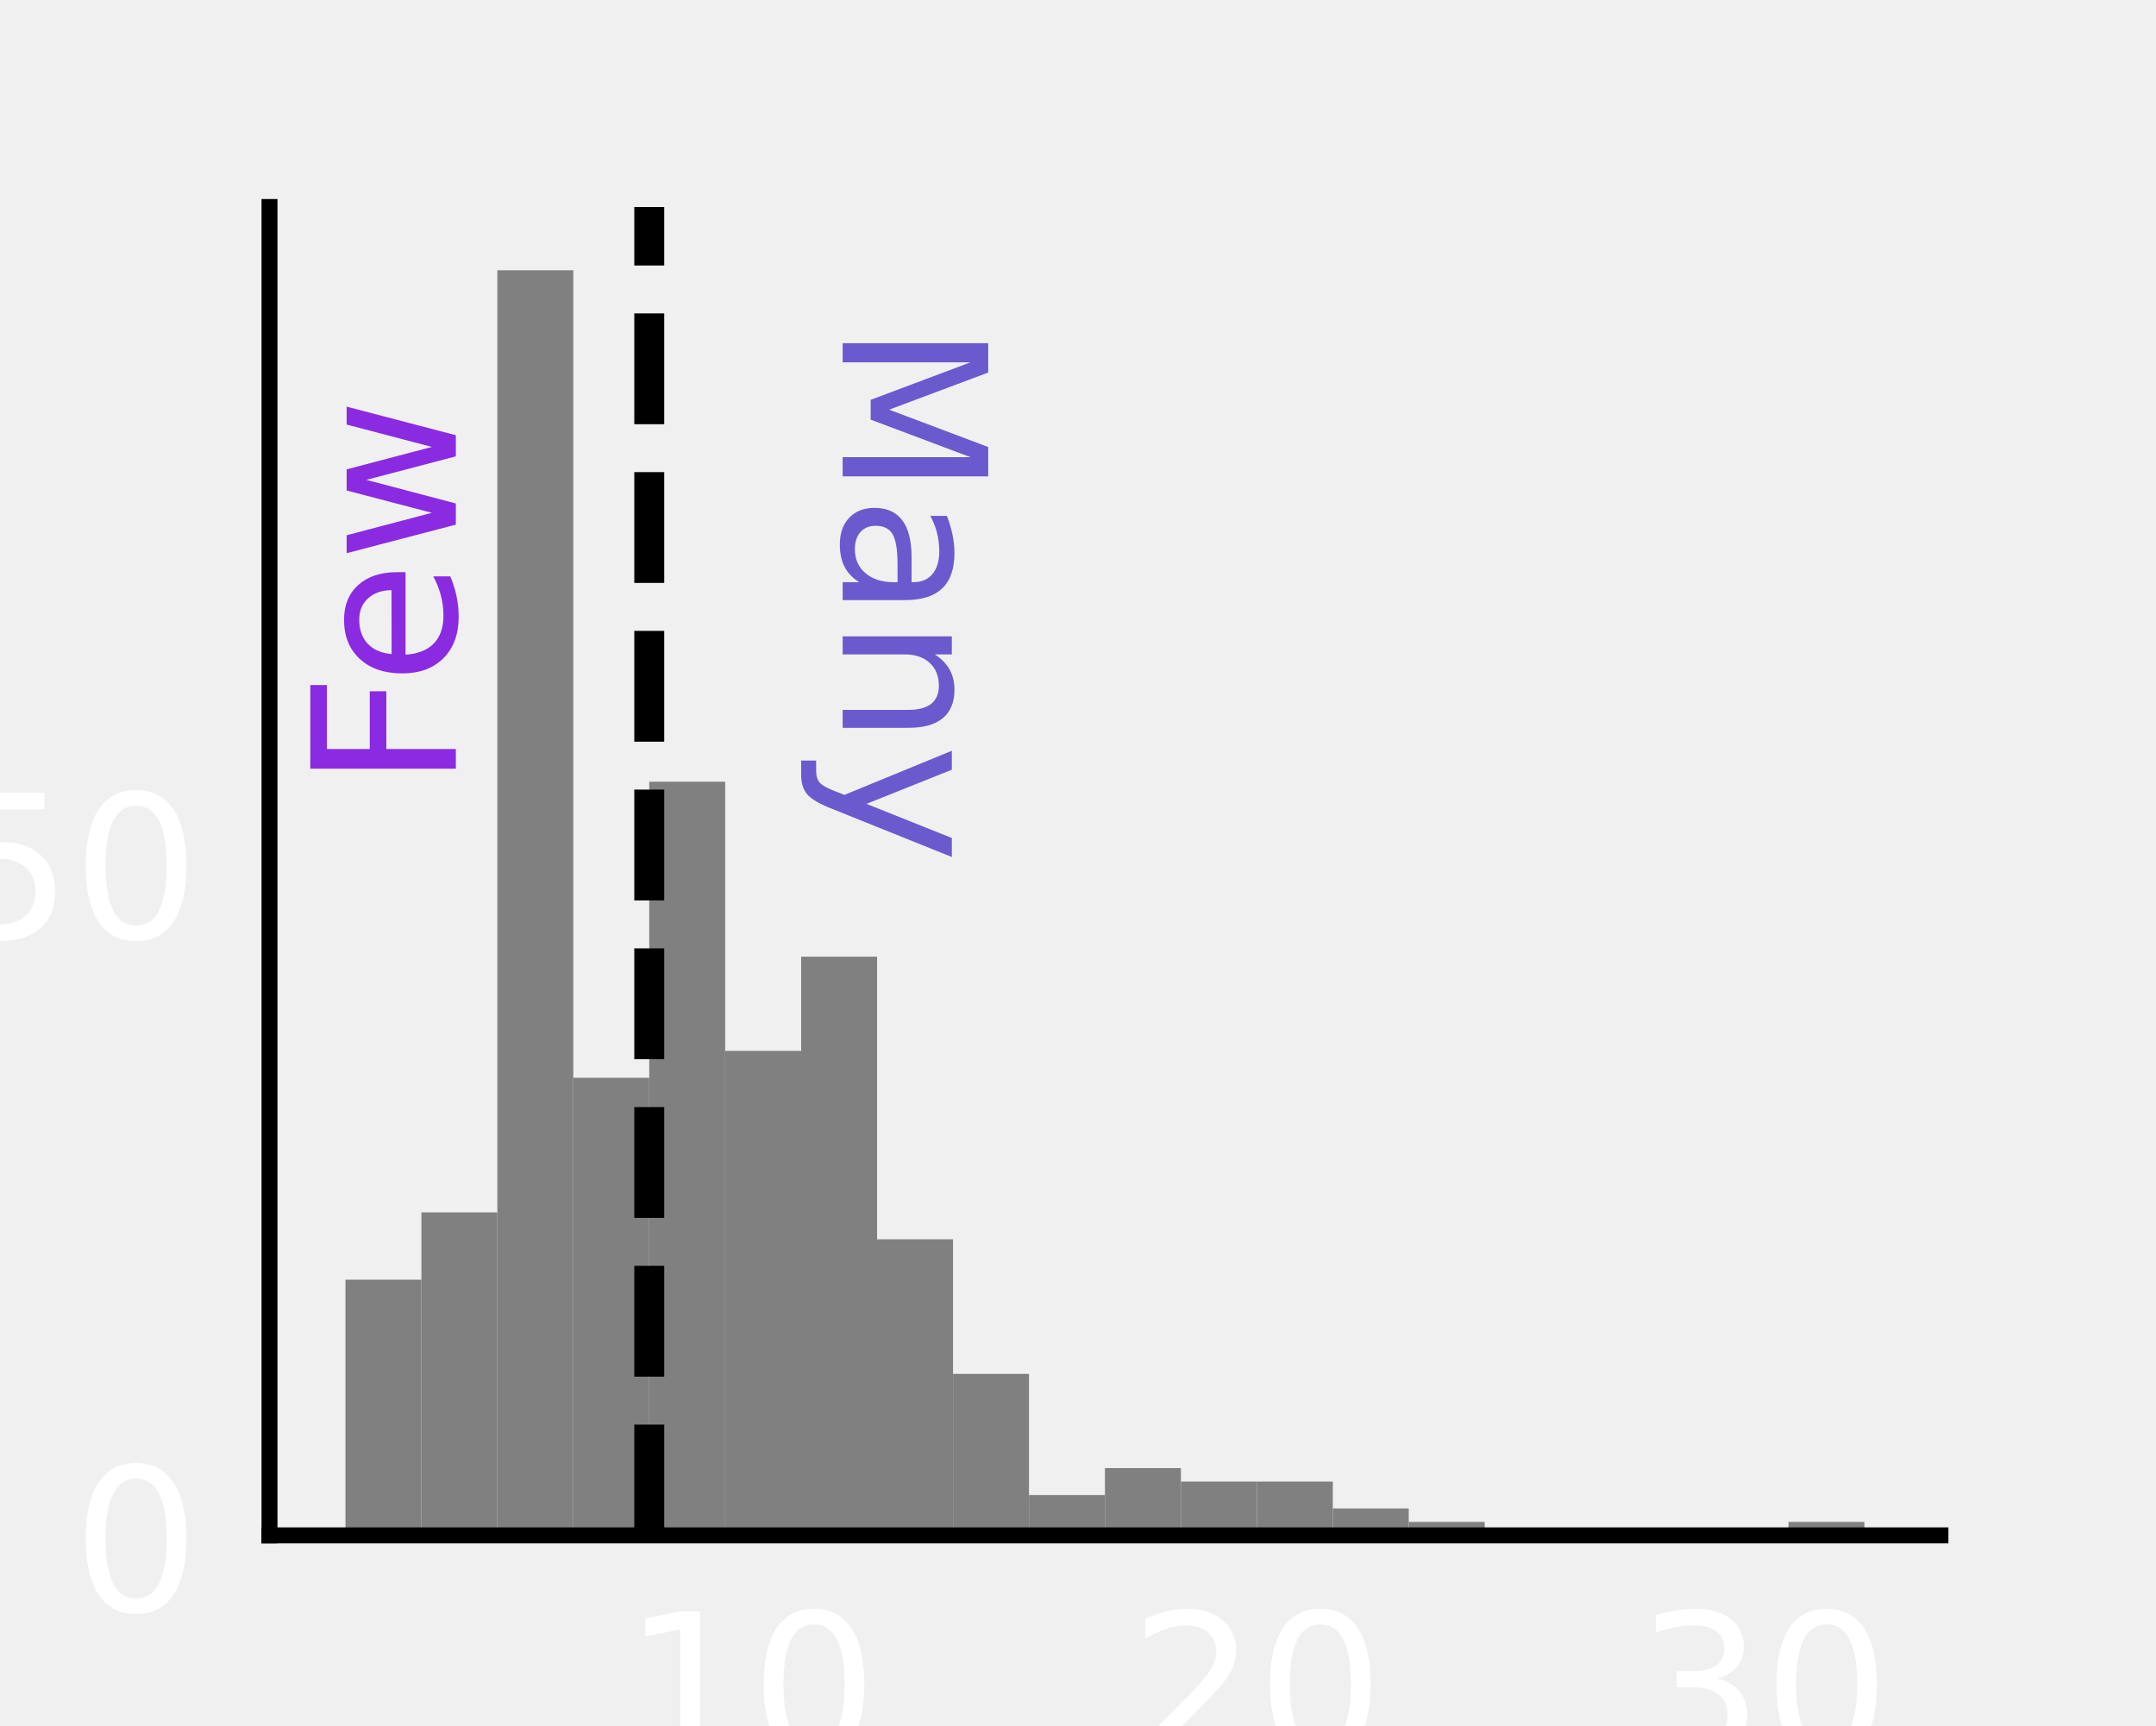
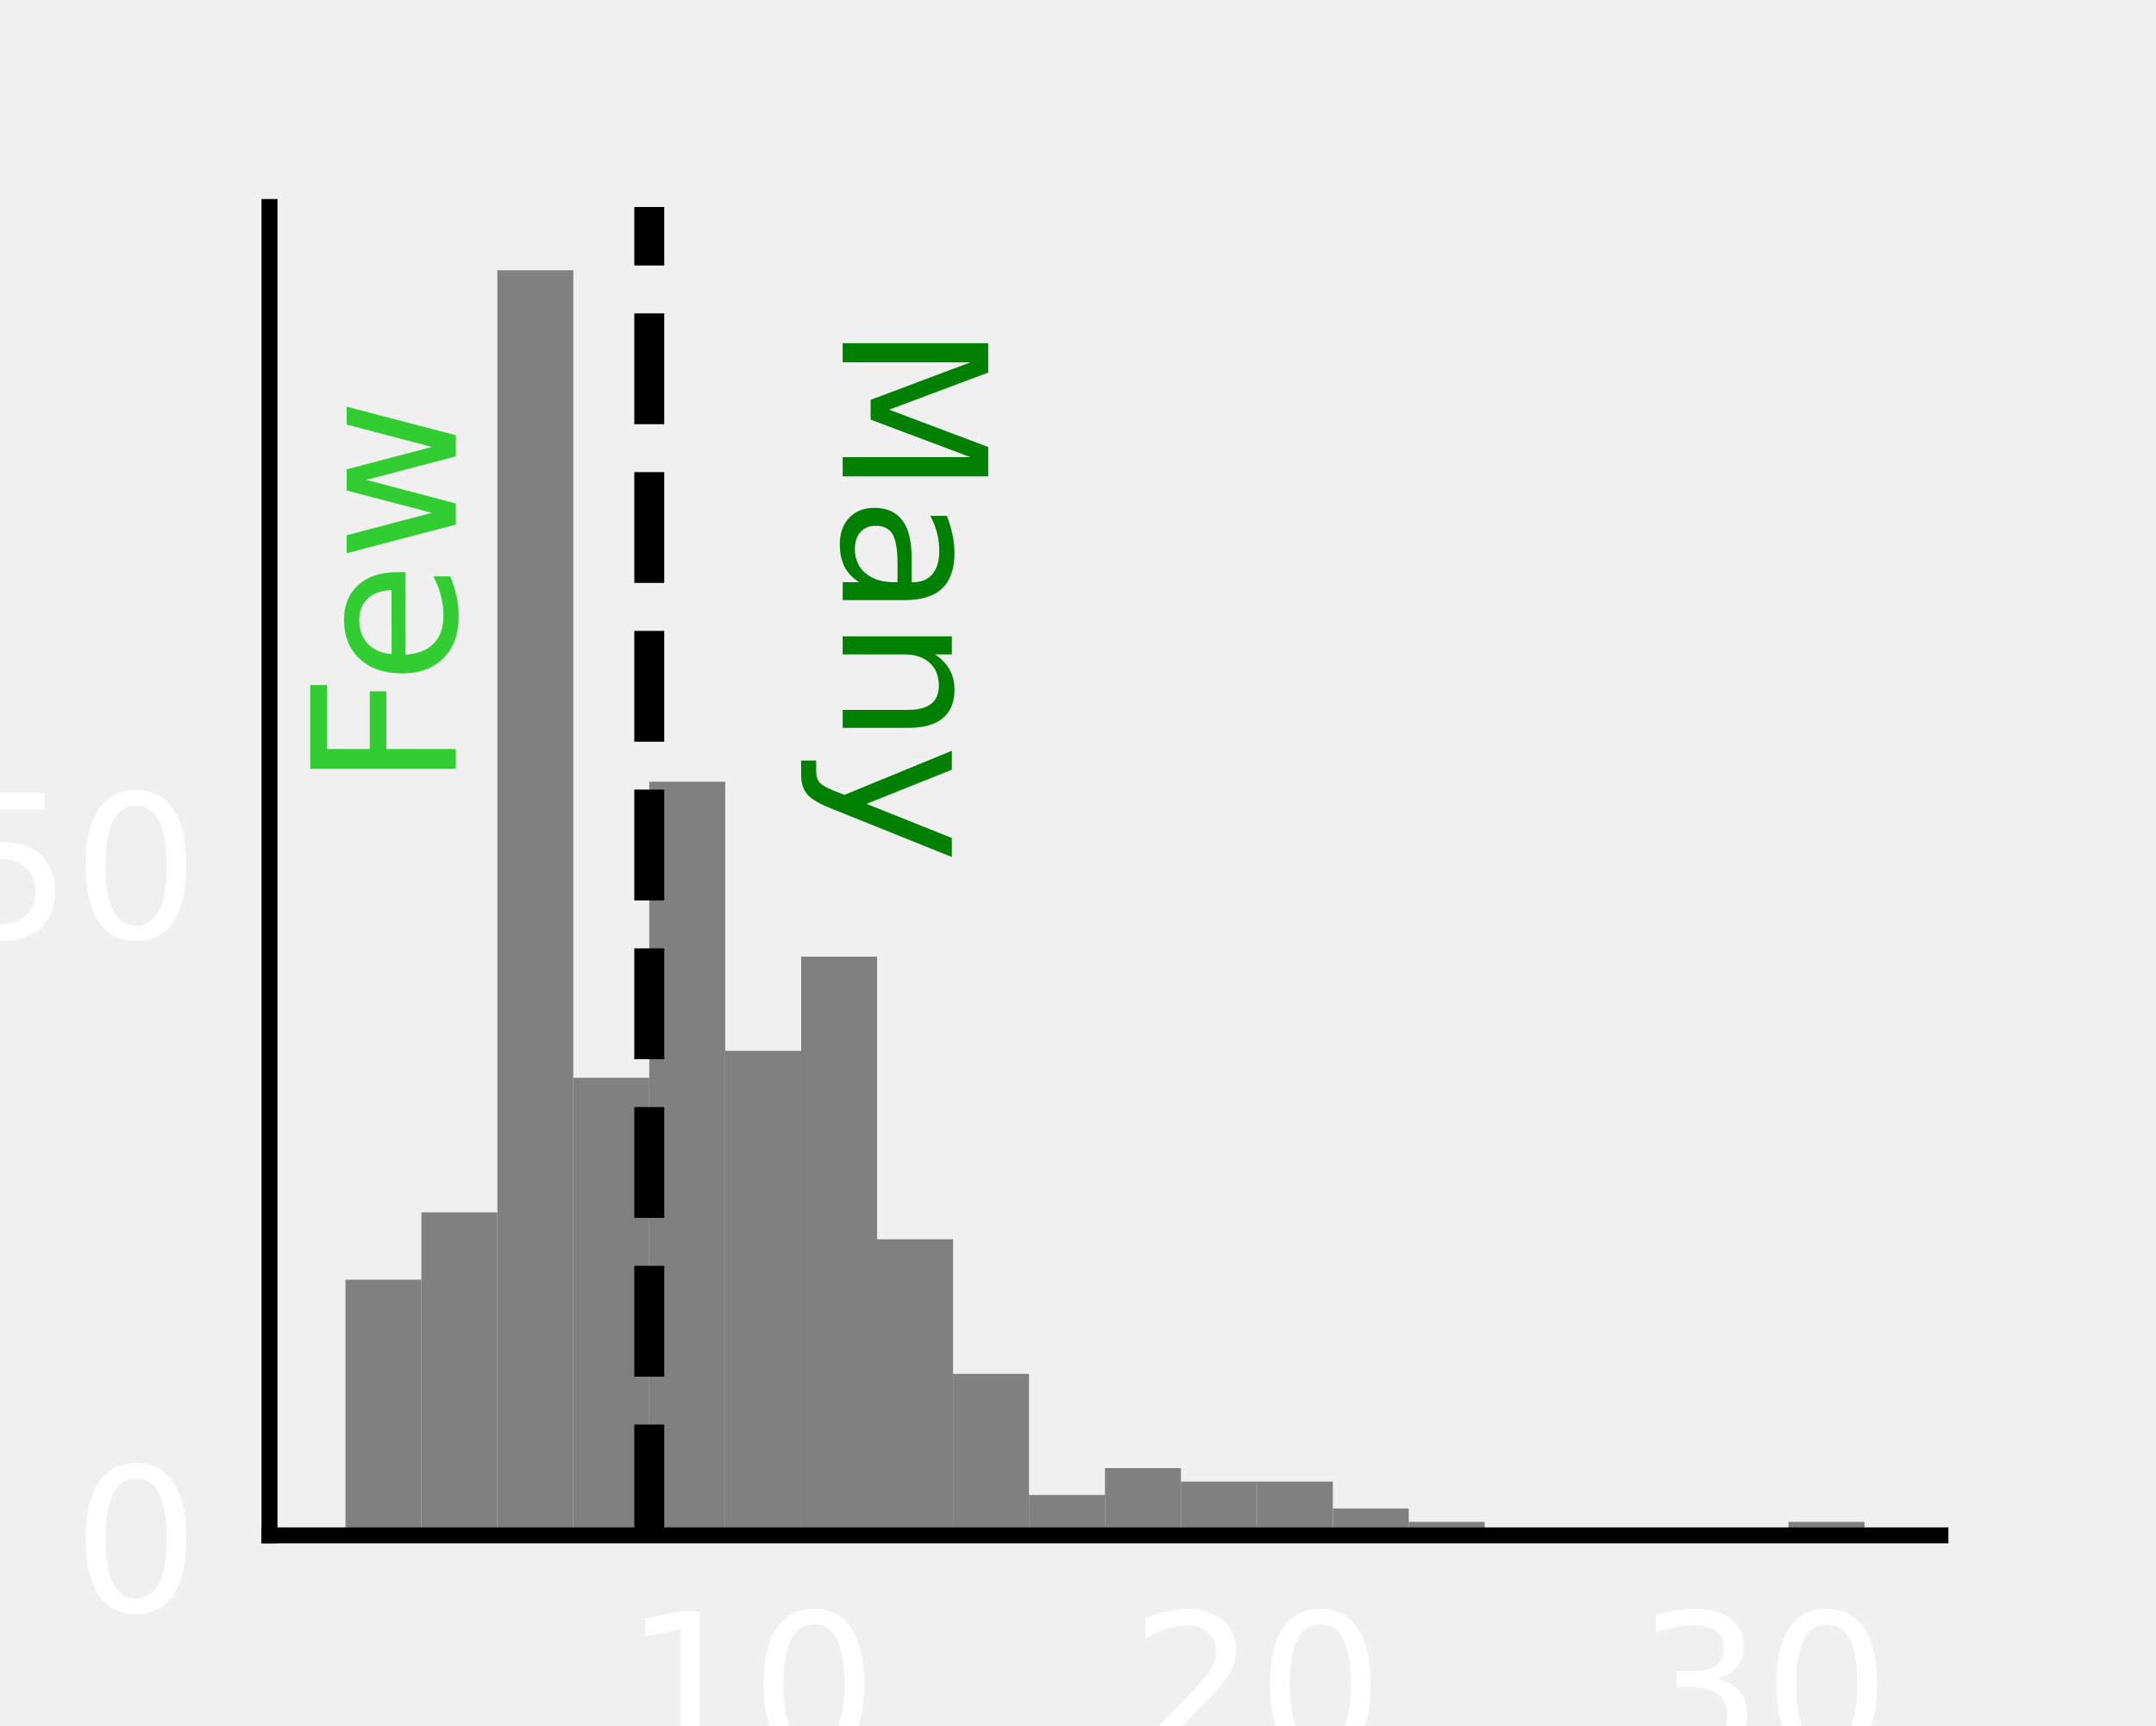
<svg xmlns="http://www.w3.org/2000/svg" xmlns:xlink="http://www.w3.org/1999/xlink" width="108pt" height="86.4pt" viewBox="0 0 108 86.4" version="1.1">
  <defs>
    <style type="text/css">*{stroke-linejoin: round; stroke-linecap: butt}</style>
  </defs>
  <g id="figure_1">
    <g id="patch_1">
      <path d="M 0 86.4  L 108 86.4  L 108 0  L 0 0  L 0 86.4  z " style="fill: none" />
    </g>
    <g id="axes_1">
      <g id="patch_2">
        <path d="M 13.5 76.896  L 97.2 76.896  L 97.2 10.368  L 13.5 10.368  L 13.5 76.896  z " style="fill: none" />
      </g>
      <g id="patch_3">
-         <path d="M 17.305 76.896  L 21.109 76.896  L 21.109 64.089  L 17.305 64.089  z " clip-path="url(#p1805efcf11)" style="fill: #808080" />
+         <path d="M 17.305 76.896  L 21.109 76.896  L 21.109 64.089  L 17.305 64.089  z " clip-path="url(#p02a9279130)" style="fill: #808080" />
      </g>
      <g id="patch_4">
-         <path d="M 21.109 76.896  L 24.914 76.896  L 24.914 60.719  L 21.109 60.719  z " clip-path="url(#p1805efcf11)" style="fill: #808080" />
+         <path d="M 21.109 76.896  L 24.914 76.896  L 24.914 60.719  L 21.109 60.719  z " clip-path="url(#p02a9279130)" style="fill: #808080" />
      </g>
      <g id="patch_5">
-         <path d="M 24.914 76.896  L 28.718 76.896  L 28.718 13.536  L 24.914 13.536  z " clip-path="url(#p1805efcf11)" style="fill: #808080" />
+         <path d="M 24.914 76.896  L 28.718 76.896  L 28.718 13.536  L 24.914 13.536  z " clip-path="url(#p02a9279130)" style="fill: #808080" />
      </g>
      <g id="patch_6">
-         <path d="M 28.718 76.896  L 32.523 76.896  L 32.523 53.979  L 28.718 53.979  z " clip-path="url(#p1805efcf11)" style="fill: #808080" />
+         <path d="M 28.718 76.896  L 32.523 76.896  L 32.523 53.979  L 28.718 53.979  z " clip-path="url(#p02a9279130)" style="fill: #808080" />
      </g>
      <g id="patch_7">
-         <path d="M 32.523 76.896  L 36.327 76.896  L 36.327 39.15  L 32.523 39.15  z " clip-path="url(#p1805efcf11)" style="fill: #808080" />
+         <path d="M 32.523 76.896  L 36.327 76.896  L 36.327 39.15  L 32.523 39.15  z " clip-path="url(#p02a9279130)" style="fill: #808080" />
      </g>
      <g id="patch_8">
-         <path d="M 36.327 76.896  L 40.132 76.896  L 40.132 52.63  L 36.327 52.63  z " clip-path="url(#p1805efcf11)" style="fill: #808080" />
+         <path d="M 36.327 76.896  L 40.132 76.896  L 40.132 52.63  L 36.327 52.63  z " clip-path="url(#p02a9279130)" style="fill: #808080" />
      </g>
      <g id="patch_9">
-         <path d="M 40.132 76.896  L 43.936 76.896  L 43.936 47.912  L 40.132 47.912  z " clip-path="url(#p1805efcf11)" style="fill: #808080" />
+         <path d="M 40.132 76.896  L 43.936 76.896  L 43.936 47.912  L 40.132 47.912  z " clip-path="url(#p02a9279130)" style="fill: #808080" />
      </g>
      <g id="patch_10">
-         <path d="M 43.936 76.896  L 47.741 76.896  L 47.741 62.067  L 43.936 62.067  z " clip-path="url(#p1805efcf11)" style="fill: #808080" />
+         <path d="M 43.936 76.896  L 47.741 76.896  L 47.741 62.067  L 43.936 62.067  z " clip-path="url(#p02a9279130)" style="fill: #808080" />
      </g>
      <g id="patch_11">
-         <path d="M 47.741 76.896  L 51.545 76.896  L 51.545 68.807  L 47.741 68.807  z " clip-path="url(#p1805efcf11)" style="fill: #808080" />
+         <path d="M 47.741 76.896  L 51.545 76.896  L 51.545 68.807  L 47.741 68.807  z " clip-path="url(#p02a9279130)" style="fill: #808080" />
      </g>
      <g id="patch_12">
-         <path d="M 51.545 76.896  L 55.35 76.896  L 55.35 74.874  L 51.545 74.874  z " clip-path="url(#p1805efcf11)" style="fill: #808080" />
+         <path d="M 51.545 76.896  L 55.35 76.896  L 55.35 74.874  L 51.545 74.874  z " clip-path="url(#p02a9279130)" style="fill: #808080" />
      </g>
      <g id="patch_13">
-         <path d="M 55.35 76.896  L 59.155 76.896  L 59.155 73.526  L 55.35 73.526  z " clip-path="url(#p1805efcf11)" style="fill: #808080" />
+         <path d="M 55.35 76.896  L 59.155 76.896  L 59.155 73.526  L 55.35 73.526  z " clip-path="url(#p02a9279130)" style="fill: #808080" />
      </g>
      <g id="patch_14">
-         <path d="M 59.155 76.896  L 62.959 76.896  L 62.959 74.2  L 59.155 74.2  z " clip-path="url(#p1805efcf11)" style="fill: #808080" />
+         <path d="M 59.155 76.896  L 62.959 76.896  L 62.959 74.2  L 59.155 74.2  z " clip-path="url(#p02a9279130)" style="fill: #808080" />
      </g>
      <g id="patch_15">
-         <path d="M 62.959 76.896  L 66.764 76.896  L 66.764 74.2  L 62.959 74.2  z " clip-path="url(#p1805efcf11)" style="fill: #808080" />
+         <path d="M 62.959 76.896  L 66.764 76.896  L 66.764 74.2  L 62.959 74.2  z " clip-path="url(#p02a9279130)" style="fill: #808080" />
      </g>
      <g id="patch_16">
-         <path d="M 66.764 76.896  L 70.568 76.896  L 70.568 75.548  L 66.764 75.548  z " clip-path="url(#p1805efcf11)" style="fill: #808080" />
+         <path d="M 66.764 76.896  L 70.568 76.896  L 70.568 75.548  L 66.764 75.548  z " clip-path="url(#p02a9279130)" style="fill: #808080" />
      </g>
      <g id="patch_17">
-         <path d="M 70.568 76.896  L 74.373 76.896  L 74.373 76.222  L 70.568 76.222  z " clip-path="url(#p1805efcf11)" style="fill: #808080" />
+         <path d="M 70.568 76.896  L 74.373 76.896  L 74.373 76.222  L 70.568 76.222  z " clip-path="url(#p02a9279130)" style="fill: #808080" />
      </g>
      <g id="patch_18">
-         <path d="M 74.373 76.896  L 78.177 76.896  L 78.177 76.896  L 74.373 76.896  z " clip-path="url(#p1805efcf11)" style="fill: #808080" />
+         <path d="M 74.373 76.896  L 78.177 76.896  L 78.177 76.896  L 74.373 76.896  z " clip-path="url(#p02a9279130)" style="fill: #808080" />
      </g>
      <g id="patch_19">
-         <path d="M 78.177 76.896  L 81.982 76.896  L 81.982 76.896  L 78.177 76.896  z " clip-path="url(#p1805efcf11)" style="fill: #808080" />
+         <path d="M 78.177 76.896  L 81.982 76.896  L 81.982 76.896  L 78.177 76.896  z " clip-path="url(#p02a9279130)" style="fill: #808080" />
      </g>
      <g id="patch_20">
-         <path d="M 81.982 76.896  L 85.786 76.896  L 85.786 76.896  L 81.982 76.896  z " clip-path="url(#p1805efcf11)" style="fill: #808080" />
+         <path d="M 81.982 76.896  L 85.786 76.896  L 85.786 76.896  L 81.982 76.896  z " clip-path="url(#p02a9279130)" style="fill: #808080" />
      </g>
      <g id="patch_21">
-         <path d="M 85.786 76.896  L 89.591 76.896  L 89.591 76.896  L 85.786 76.896  z " clip-path="url(#p1805efcf11)" style="fill: #808080" />
+         <path d="M 85.786 76.896  L 89.591 76.896  L 89.591 76.896  L 85.786 76.896  z " clip-path="url(#p02a9279130)" style="fill: #808080" />
      </g>
      <g id="patch_22">
-         <path d="M 89.591 76.896  L 93.395 76.896  L 93.395 76.222  L 89.591 76.222  z " clip-path="url(#p1805efcf11)" style="fill: #808080" />
+         <path d="M 89.591 76.896  L 93.395 76.896  L 93.395 76.222  L 89.591 76.222  z " clip-path="url(#p02a9279130)" style="fill: #808080" />
      </g>
      <g id="matplotlib.axis_1">
        <g id="xtick_1">
          <g id="line2d_1" />
          <g id="text_1">
            <g style="fill: #ffffff" transform="translate(31.23296 87.99444) scale(0.1 -0.1)">
              <defs>
                <path id="DejaVuSans-31" d="M 794 531  L 1825 531  L 1825 4091  L 703 3866  L 703 4441  L 1819 4666  L 2450 4666  L 2450 531  L 3481 531  L 3481 0  L 794 0  L 794 531  z " transform="scale(0.015625)" />
                <path id="DejaVuSans-30" d="M 2034 4250  Q 1547 4250 1301 3770  Q 1056 3291 1056 2328  Q 1056 1369 1301 889  Q 1547 409 2034 409  Q 2525 409 2770 889  Q 3016 1369 3016 2328  Q 3016 3291 2770 3770  Q 2525 4250 2034 4250  z M 2034 4750  Q 2819 4750 3233 4129  Q 3647 3509 3647 2328  Q 3647 1150 3233 529  Q 2819 -91 2034 -91  Q 1250 -91 836 529  Q 422 1150 422 2328  Q 422 3509 836 4129  Q 1250 4750 2034 4750  z " transform="scale(0.015625)" />
              </defs>
              <use xlink:href="#DejaVuSans-31" />
              <use xlink:href="#DejaVuSans-30" x="63.623" />
            </g>
          </g>
        </g>
        <g id="xtick_2">
          <g id="line2d_2" />
          <g id="text_2">
            <g style="fill: #ffffff" transform="translate(56.59659 87.99444) scale(0.1 -0.1)">
              <defs>
                <path id="DejaVuSans-32" d="M 1228 531  L 3431 531  L 3431 0  L 469 0  L 469 531  Q 828 903 1448 1529  Q 2069 2156 2228 2338  Q 2531 2678 2651 2914  Q 2772 3150 2772 3378  Q 2772 3750 2511 3984  Q 2250 4219 1831 4219  Q 1534 4219 1204 4116  Q 875 4013 500 3803  L 500 4441  Q 881 4594 1212 4672  Q 1544 4750 1819 4750  Q 2544 4750 2975 4387  Q 3406 4025 3406 3419  Q 3406 3131 3298 2873  Q 3191 2616 2906 2266  Q 2828 2175 2409 1742  Q 1991 1309 1228 531  z " transform="scale(0.015625)" />
              </defs>
              <use xlink:href="#DejaVuSans-32" />
              <use xlink:href="#DejaVuSans-30" x="63.623" />
            </g>
          </g>
        </g>
        <g id="xtick_3">
          <g id="line2d_3" />
          <g id="text_3">
            <g style="fill: #ffffff" transform="translate(81.96023 87.99444) scale(0.1 -0.1)">
              <defs>
                <path id="DejaVuSans-33" d="M 2597 2516  Q 3050 2419 3304 2112  Q 3559 1806 3559 1356  Q 3559 666 3084 287  Q 2609 -91 1734 -91  Q 1441 -91 1130 -33  Q 819 25 488 141  L 488 750  Q 750 597 1062 519  Q 1375 441 1716 441  Q 2309 441 2620 675  Q 2931 909 2931 1356  Q 2931 1769 2642 2001  Q 2353 2234 1838 2234  L 1294 2234  L 1294 2753  L 1863 2753  Q 2328 2753 2575 2939  Q 2822 3125 2822 3475  Q 2822 3834 2567 4026  Q 2313 4219 1838 4219  Q 1578 4219 1281 4162  Q 984 4106 628 3988  L 628 4550  Q 988 4650 1302 4700  Q 1616 4750 1894 4750  Q 2613 4750 3031 4423  Q 3450 4097 3450 3541  Q 3450 3153 3228 2886  Q 3006 2619 2597 2516  z " transform="scale(0.015625)" />
              </defs>
              <use xlink:href="#DejaVuSans-33" />
              <use xlink:href="#DejaVuSans-30" x="63.623" />
            </g>
          </g>
        </g>
        <g id="text_4">
          <g style="fill: #ffffff" transform="translate(25.38906 101.6726) scale(0.1 -0.1)">
            <defs>
              <path id="DejaVuSans-42" d="M 1259 2228  L 1259 519  L 2272 519  Q 2781 519 3026 730  Q 3272 941 3272 1375  Q 3272 1813 3026 2020  Q 2781 2228 2272 2228  L 1259 2228  z M 1259 4147  L 1259 2741  L 2194 2741  Q 2656 2741 2882 2914  Q 3109 3088 3109 3444  Q 3109 3797 2882 3972  Q 2656 4147 2194 4147  L 1259 4147  z M 628 4666  L 2241 4666  Q 2963 4666 3353 4366  Q 3744 4066 3744 3513  Q 3744 3084 3544 2831  Q 3344 2578 2956 2516  Q 3422 2416 3680 2098  Q 3938 1781 3938 1306  Q 3938 681 3513 340  Q 3088 0 2303 0  L 628 0  L 628 4666  z " transform="scale(0.015625)" />
              <path id="DejaVuSans-6c" d="M 603 4863  L 1178 4863  L 1178 0  L 603 0  L 603 4863  z " transform="scale(0.015625)" />
              <path id="DejaVuSans-6f" d="M 1959 3097  Q 1497 3097 1228 2736  Q 959 2375 959 1747  Q 959 1119 1226 758  Q 1494 397 1959 397  Q 2419 397 2687 759  Q 2956 1122 2956 1747  Q 2956 2369 2687 2733  Q 2419 3097 1959 3097  z M 1959 3584  Q 2709 3584 3137 3096  Q 3566 2609 3566 1747  Q 3566 888 3137 398  Q 2709 -91 1959 -91  Q 1206 -91 779 398  Q 353 888 353 1747  Q 353 2609 779 3096  Q 1206 3584 1959 3584  z " transform="scale(0.015625)" />
              <path id="DejaVuSans-63" d="M 3122 3366  L 3122 2828  Q 2878 2963 2633 3030  Q 2388 3097 2138 3097  Q 1578 3097 1268 2742  Q 959 2388 959 1747  Q 959 1106 1268 751  Q 1578 397 2138 397  Q 2388 397 2633 464  Q 2878 531 3122 666  L 3122 134  Q 2881 22 2623 -34  Q 2366 -91 2075 -91  Q 1284 -91 818 406  Q 353 903 353 1747  Q 353 2603 823 3093  Q 1294 3584 2113 3584  Q 2378 3584 2631 3529  Q 2884 3475 3122 3366  z " transform="scale(0.015625)" />
              <path id="DejaVuSans-6b" d="M 581 4863  L 1159 4863  L 1159 1991  L 2875 3500  L 3609 3500  L 1753 1863  L 3688 0  L 2938 0  L 1159 1709  L 1159 0  L 581 0  L 581 4863  z " transform="scale(0.015625)" />
              <path id="DejaVuSans-20" transform="scale(0.015625)" />
              <path id="DejaVuSans-43" d="M 4122 4306  L 4122 3641  Q 3803 3938 3442 4084  Q 3081 4231 2675 4231  Q 1875 4231 1450 3742  Q 1025 3253 1025 2328  Q 1025 1406 1450 917  Q 1875 428 2675 428  Q 3081 428 3442 575  Q 3803 722 4122 1019  L 4122 359  Q 3791 134 3420 21  Q 3050 -91 2638 -91  Q 1578 -91 968 557  Q 359 1206 359 2328  Q 359 3453 968 4101  Q 1578 4750 2638 4750  Q 3056 4750 3426 4639  Q 3797 4528 4122 4306  z " transform="scale(0.015625)" />
              <path id="DejaVuSans-75" d="M 544 1381  L 544 3500  L 1119 3500  L 1119 1403  Q 1119 906 1312 657  Q 1506 409 1894 409  Q 2359 409 2629 706  Q 2900 1003 2900 1516  L 2900 3500  L 3475 3500  L 3475 0  L 2900 0  L 2900 538  Q 2691 219 2414 64  Q 2138 -91 1772 -91  Q 1169 -91 856 284  Q 544 659 544 1381  z M 1991 3584  L 1991 3584  z " transform="scale(0.015625)" />
              <path id="DejaVuSans-6e" d="M 3513 2113  L 3513 0  L 2938 0  L 2938 2094  Q 2938 2591 2744 2837  Q 2550 3084 2163 3084  Q 1697 3084 1428 2787  Q 1159 2491 1159 1978  L 1159 0  L 581 0  L 581 3500  L 1159 3500  L 1159 2956  Q 1366 3272 1645 3428  Q 1925 3584 2291 3584  Q 2894 3584 3203 3211  Q 3513 2838 3513 2113  z " transform="scale(0.015625)" />
              <path id="DejaVuSans-74" d="M 1172 4494  L 1172 3500  L 2356 3500  L 2356 3053  L 1172 3053  L 1172 1153  Q 1172 725 1289 603  Q 1406 481 1766 481  L 2356 481  L 2356 0  L 1766 0  Q 1100 0 847 248  Q 594 497 594 1153  L 594 3053  L 172 3053  L 172 3500  L 594 3500  L 594 4494  L 1172 4494  z " transform="scale(0.015625)" />
            </defs>
            <use xlink:href="#DejaVuSans-42" />
            <use xlink:href="#DejaVuSans-6c" x="68.604" />
            <use xlink:href="#DejaVuSans-6f" x="96.387" />
            <use xlink:href="#DejaVuSans-63" x="157.568" />
            <use xlink:href="#DejaVuSans-6b" x="212.549" />
            <use xlink:href="#DejaVuSans-20" x="270.459" />
            <use xlink:href="#DejaVuSans-43" x="302.246" />
            <use xlink:href="#DejaVuSans-6f" x="372.07" />
            <use xlink:href="#DejaVuSans-75" x="433.252" />
            <use xlink:href="#DejaVuSans-6e" x="496.631" />
            <use xlink:href="#DejaVuSans-74" x="560.01" />
          </g>
        </g>
      </g>
      <g id="matplotlib.axis_2">
        <g id="ytick_1">
          <g id="line2d_4" />
          <g id="text_5">
            <g style="fill: #ffffff" transform="translate(3.6375 80.69522) scale(0.1 -0.1)">
              <use xlink:href="#DejaVuSans-30" />
            </g>
          </g>
        </g>
        <g id="ytick_2">
          <g id="line2d_5" />
          <g id="text_6">
            <g style="fill: #ffffff" transform="translate(-2.725 46.99309) scale(0.1 -0.1)">
              <defs>
                <path id="DejaVuSans-35" d="M 691 4666  L 3169 4666  L 3169 4134  L 1269 4134  L 1269 2991  Q 1406 3038 1543 3061  Q 1681 3084 1819 3084  Q 2600 3084 3056 2656  Q 3513 2228 3513 1497  Q 3513 744 3044 326  Q 2575 -91 1722 -91  Q 1428 -91 1123 -41  Q 819 9 494 109  L 494 744  Q 775 591 1075 516  Q 1375 441 1709 441  Q 2250 441 2565 725  Q 2881 1009 2881 1497  Q 2881 1984 2565 2268  Q 2250 2553 1709 2553  Q 1456 2553 1204 2497  Q 953 2441 691 2322  L 691 4666  z " transform="scale(0.015625)" />
              </defs>
              <use xlink:href="#DejaVuSans-35" />
              <use xlink:href="#DejaVuSans-30" x="63.623" />
            </g>
          </g>
        </g>
        <g id="text_7">
          <g style="fill: #ffffff" transform="translate(-8.804688 60.74606) rotate(-90) scale(0.1 -0.1)">
            <defs>
              <path id="DejaVuSans-23" d="M 3272 2816  L 2363 2816  L 2100 1772  L 3016 1772  L 3272 2816  z M 2803 4594  L 2478 3297  L 3391 3297  L 3719 4594  L 4219 4594  L 3897 3297  L 4872 3297  L 4872 2816  L 3775 2816  L 3519 1772  L 4513 1772  L 4513 1294  L 3397 1294  L 3072 0  L 2572 0  L 2894 1294  L 1978 1294  L 1656 0  L 1153 0  L 1478 1294  L 494 1294  L 494 1772  L 1594 1772  L 1856 2816  L 850 2816  L 850 3297  L 1978 3297  L 2297 4594  L 2803 4594  z " transform="scale(0.015625)" />
              <path id="DejaVuSans-46" d="M 628 4666  L 3309 4666  L 3309 4134  L 1259 4134  L 1259 2759  L 3109 2759  L 3109 2228  L 1259 2228  L 1259 0  L 628 0  L 628 4666  z " transform="scale(0.015625)" />
              <path id="DejaVuSans-69" d="M 603 3500  L 1178 3500  L 1178 0  L 603 0  L 603 3500  z M 603 4863  L 1178 4863  L 1178 4134  L 603 4134  L 603 4863  z " transform="scale(0.015625)" />
              <path id="DejaVuSans-65" d="M 3597 1894  L 3597 1613  L 953 1613  Q 991 1019 1311 708  Q 1631 397 2203 397  Q 2534 397 2845 478  Q 3156 559 3463 722  L 3463 178  Q 3153 47 2828 -22  Q 2503 -91 2169 -91  Q 1331 -91 842 396  Q 353 884 353 1716  Q 353 2575 817 3079  Q 1281 3584 2069 3584  Q 2775 3584 3186 3129  Q 3597 2675 3597 1894  z M 3022 2063  Q 3016 2534 2758 2815  Q 2500 3097 2075 3097  Q 1594 3097 1305 2825  Q 1016 2553 972 2059  L 3022 2063  z " transform="scale(0.015625)" />
              <path id="DejaVuSans-73" d="M 2834 3397  L 2834 2853  Q 2591 2978 2328 3040  Q 2066 3103 1784 3103  Q 1356 3103 1142 2972  Q 928 2841 928 2578  Q 928 2378 1081 2264  Q 1234 2150 1697 2047  L 1894 2003  Q 2506 1872 2764 1633  Q 3022 1394 3022 966  Q 3022 478 2636 193  Q 2250 -91 1575 -91  Q 1294 -91 989 -36  Q 684 19 347 128  L 347 722  Q 666 556 975 473  Q 1284 391 1588 391  Q 1994 391 2212 530  Q 2431 669 2431 922  Q 2431 1156 2273 1281  Q 2116 1406 1581 1522  L 1381 1569  Q 847 1681 609 1914  Q 372 2147 372 2553  Q 372 3047 722 3315  Q 1072 3584 1716 3584  Q 2034 3584 2315 3537  Q 2597 3491 2834 3397  z " transform="scale(0.015625)" />
            </defs>
            <use xlink:href="#DejaVuSans-23" />
            <use xlink:href="#DejaVuSans-20" x="83.789" />
            <use xlink:href="#DejaVuSans-46" x="115.576" />
            <use xlink:href="#DejaVuSans-6c" x="173.096" />
            <use xlink:href="#DejaVuSans-69" x="200.879" />
            <use xlink:href="#DejaVuSans-65" x="228.662" />
            <use xlink:href="#DejaVuSans-73" x="290.186" />
          </g>
        </g>
      </g>
      <g id="line2d_6">
-         <path d="M 32.523 76.896  L 32.523 10.368  " clip-path="url(#p1805efcf11)" style="fill: none; stroke-dasharray: 5.55,2.4; stroke-dashoffset: 0; stroke: #000000; stroke-width: 1.5" />
+         <path d="M 32.523 76.896  L 32.523 10.368  " clip-path="url(#p02a9279130)" style="fill: none; stroke-dasharray: 5.55,2.4; stroke-dashoffset: 0; stroke: #000000; stroke-width: 1.5" />
      </g>
      <g id="patch_23">
        <path d="M 13.5 76.896  L 13.5 10.368  " style="fill: none; stroke: #000000; stroke-width: 0.8; stroke-linejoin: miter; stroke-linecap: square" />
      </g>
      <g id="patch_24">
        <path d="M 13.5 76.896  L 97.2 76.896  " style="fill: none; stroke: #000000; stroke-width: 0.8; stroke-linejoin: miter; stroke-linecap: square" />
      </g>
      <g id="text_8">
-         <g style="fill: #8a2be2" transform="translate(22.83395 39.47943) rotate(-90) scale(0.1 -0.1)">
+         <g style="fill: #32cd32" transform="translate(22.83395 39.47943) rotate(-90) scale(0.1 -0.1)">
          <defs>
            <path id="DejaVuSans-77" d="M 269 3500  L 844 3500  L 1563 769  L 2278 3500  L 2956 3500  L 3675 769  L 4391 3500  L 4966 3500  L 4050 0  L 3372 0  L 2619 2869  L 1863 0  L 1184 0  L 269 3500  z " transform="scale(0.015625)" />
          </defs>
          <use xlink:href="#DejaVuSans-46" />
          <use xlink:href="#DejaVuSans-65" x="52.02" />
          <use xlink:href="#DejaVuSans-77" x="113.543" />
        </g>
      </g>
      <g id="text_9">
-         <g style="fill: #6a5acd" transform="translate(42.21151 16.20677) rotate(-270) scale(0.1 -0.1)">
+         <g style="fill: #008000" transform="translate(42.21151 16.20677) rotate(-270) scale(0.1 -0.1)">
          <defs>
            <path id="DejaVuSans-4d" d="M 628 4666  L 1569 4666  L 2759 1491  L 3956 4666  L 4897 4666  L 4897 0  L 4281 0  L 4281 4097  L 3078 897  L 2444 897  L 1241 4097  L 1241 0  L 628 0  L 628 4666  z " transform="scale(0.015625)" />
            <path id="DejaVuSans-61" d="M 2194 1759  Q 1497 1759 1228 1600  Q 959 1441 959 1056  Q 959 750 1161 570  Q 1363 391 1709 391  Q 2188 391 2477 730  Q 2766 1069 2766 1631  L 2766 1759  L 2194 1759  z M 3341 1997  L 3341 0  L 2766 0  L 2766 531  Q 2569 213 2275 61  Q 1981 -91 1556 -91  Q 1019 -91 701 211  Q 384 513 384 1019  Q 384 1609 779 1909  Q 1175 2209 1959 2209  L 2766 2209  L 2766 2266  Q 2766 2663 2505 2880  Q 2244 3097 1772 3097  Q 1472 3097 1187 3025  Q 903 2953 641 2809  L 641 3341  Q 956 3463 1253 3523  Q 1550 3584 1831 3584  Q 2591 3584 2966 3190  Q 3341 2797 3341 1997  z " transform="scale(0.015625)" />
            <path id="DejaVuSans-79" d="M 2059 -325  Q 1816 -950 1584 -1140  Q 1353 -1331 966 -1331  L 506 -1331  L 506 -850  L 844 -850  Q 1081 -850 1212 -737  Q 1344 -625 1503 -206  L 1606 56  L 191 3500  L 800 3500  L 1894 763  L 2988 3500  L 3597 3500  L 2059 -325  z " transform="scale(0.015625)" />
          </defs>
          <use xlink:href="#DejaVuSans-4d" />
          <use xlink:href="#DejaVuSans-61" x="86.279" />
          <use xlink:href="#DejaVuSans-6e" x="147.559" />
          <use xlink:href="#DejaVuSans-79" x="210.938" />
        </g>
      </g>
    </g>
  </g>
  <defs>
-     <clipPath id="p1805efcf11">
+     <clipPath id="p02a9279130">
      <rect x="13.5" y="10.368" width="83.7" height="66.528" />
    </clipPath>
  </defs>
</svg>
